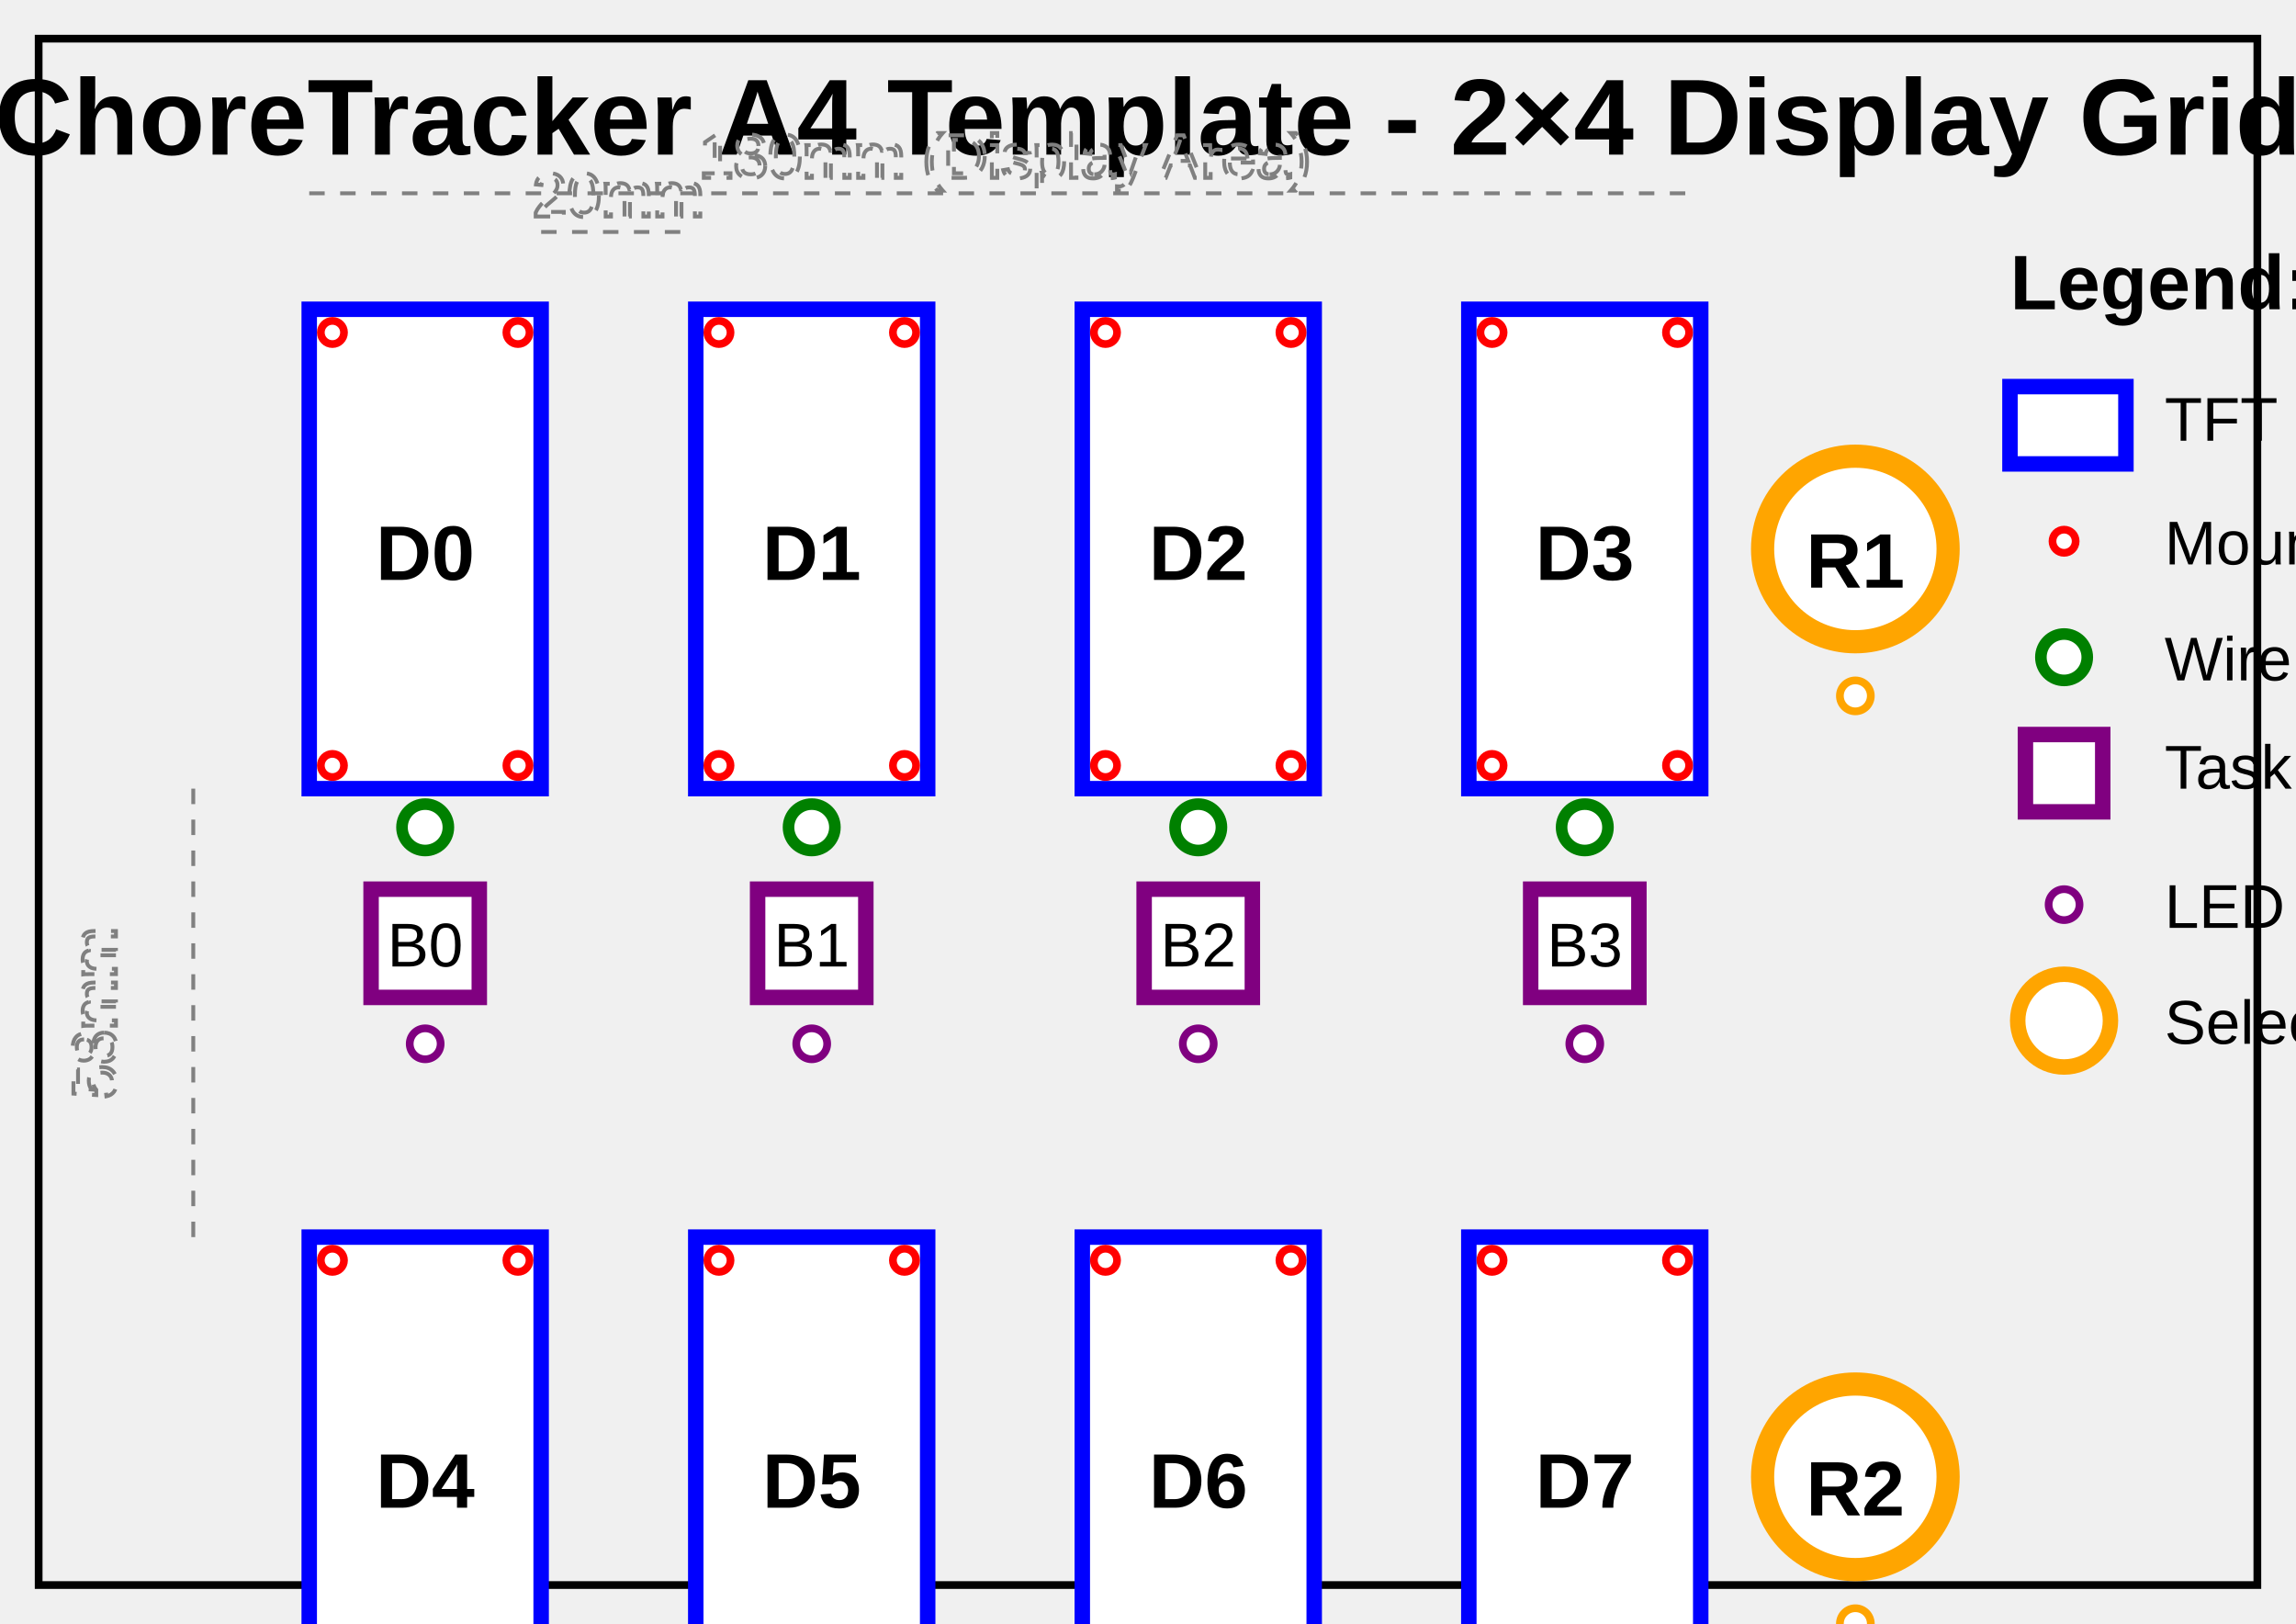
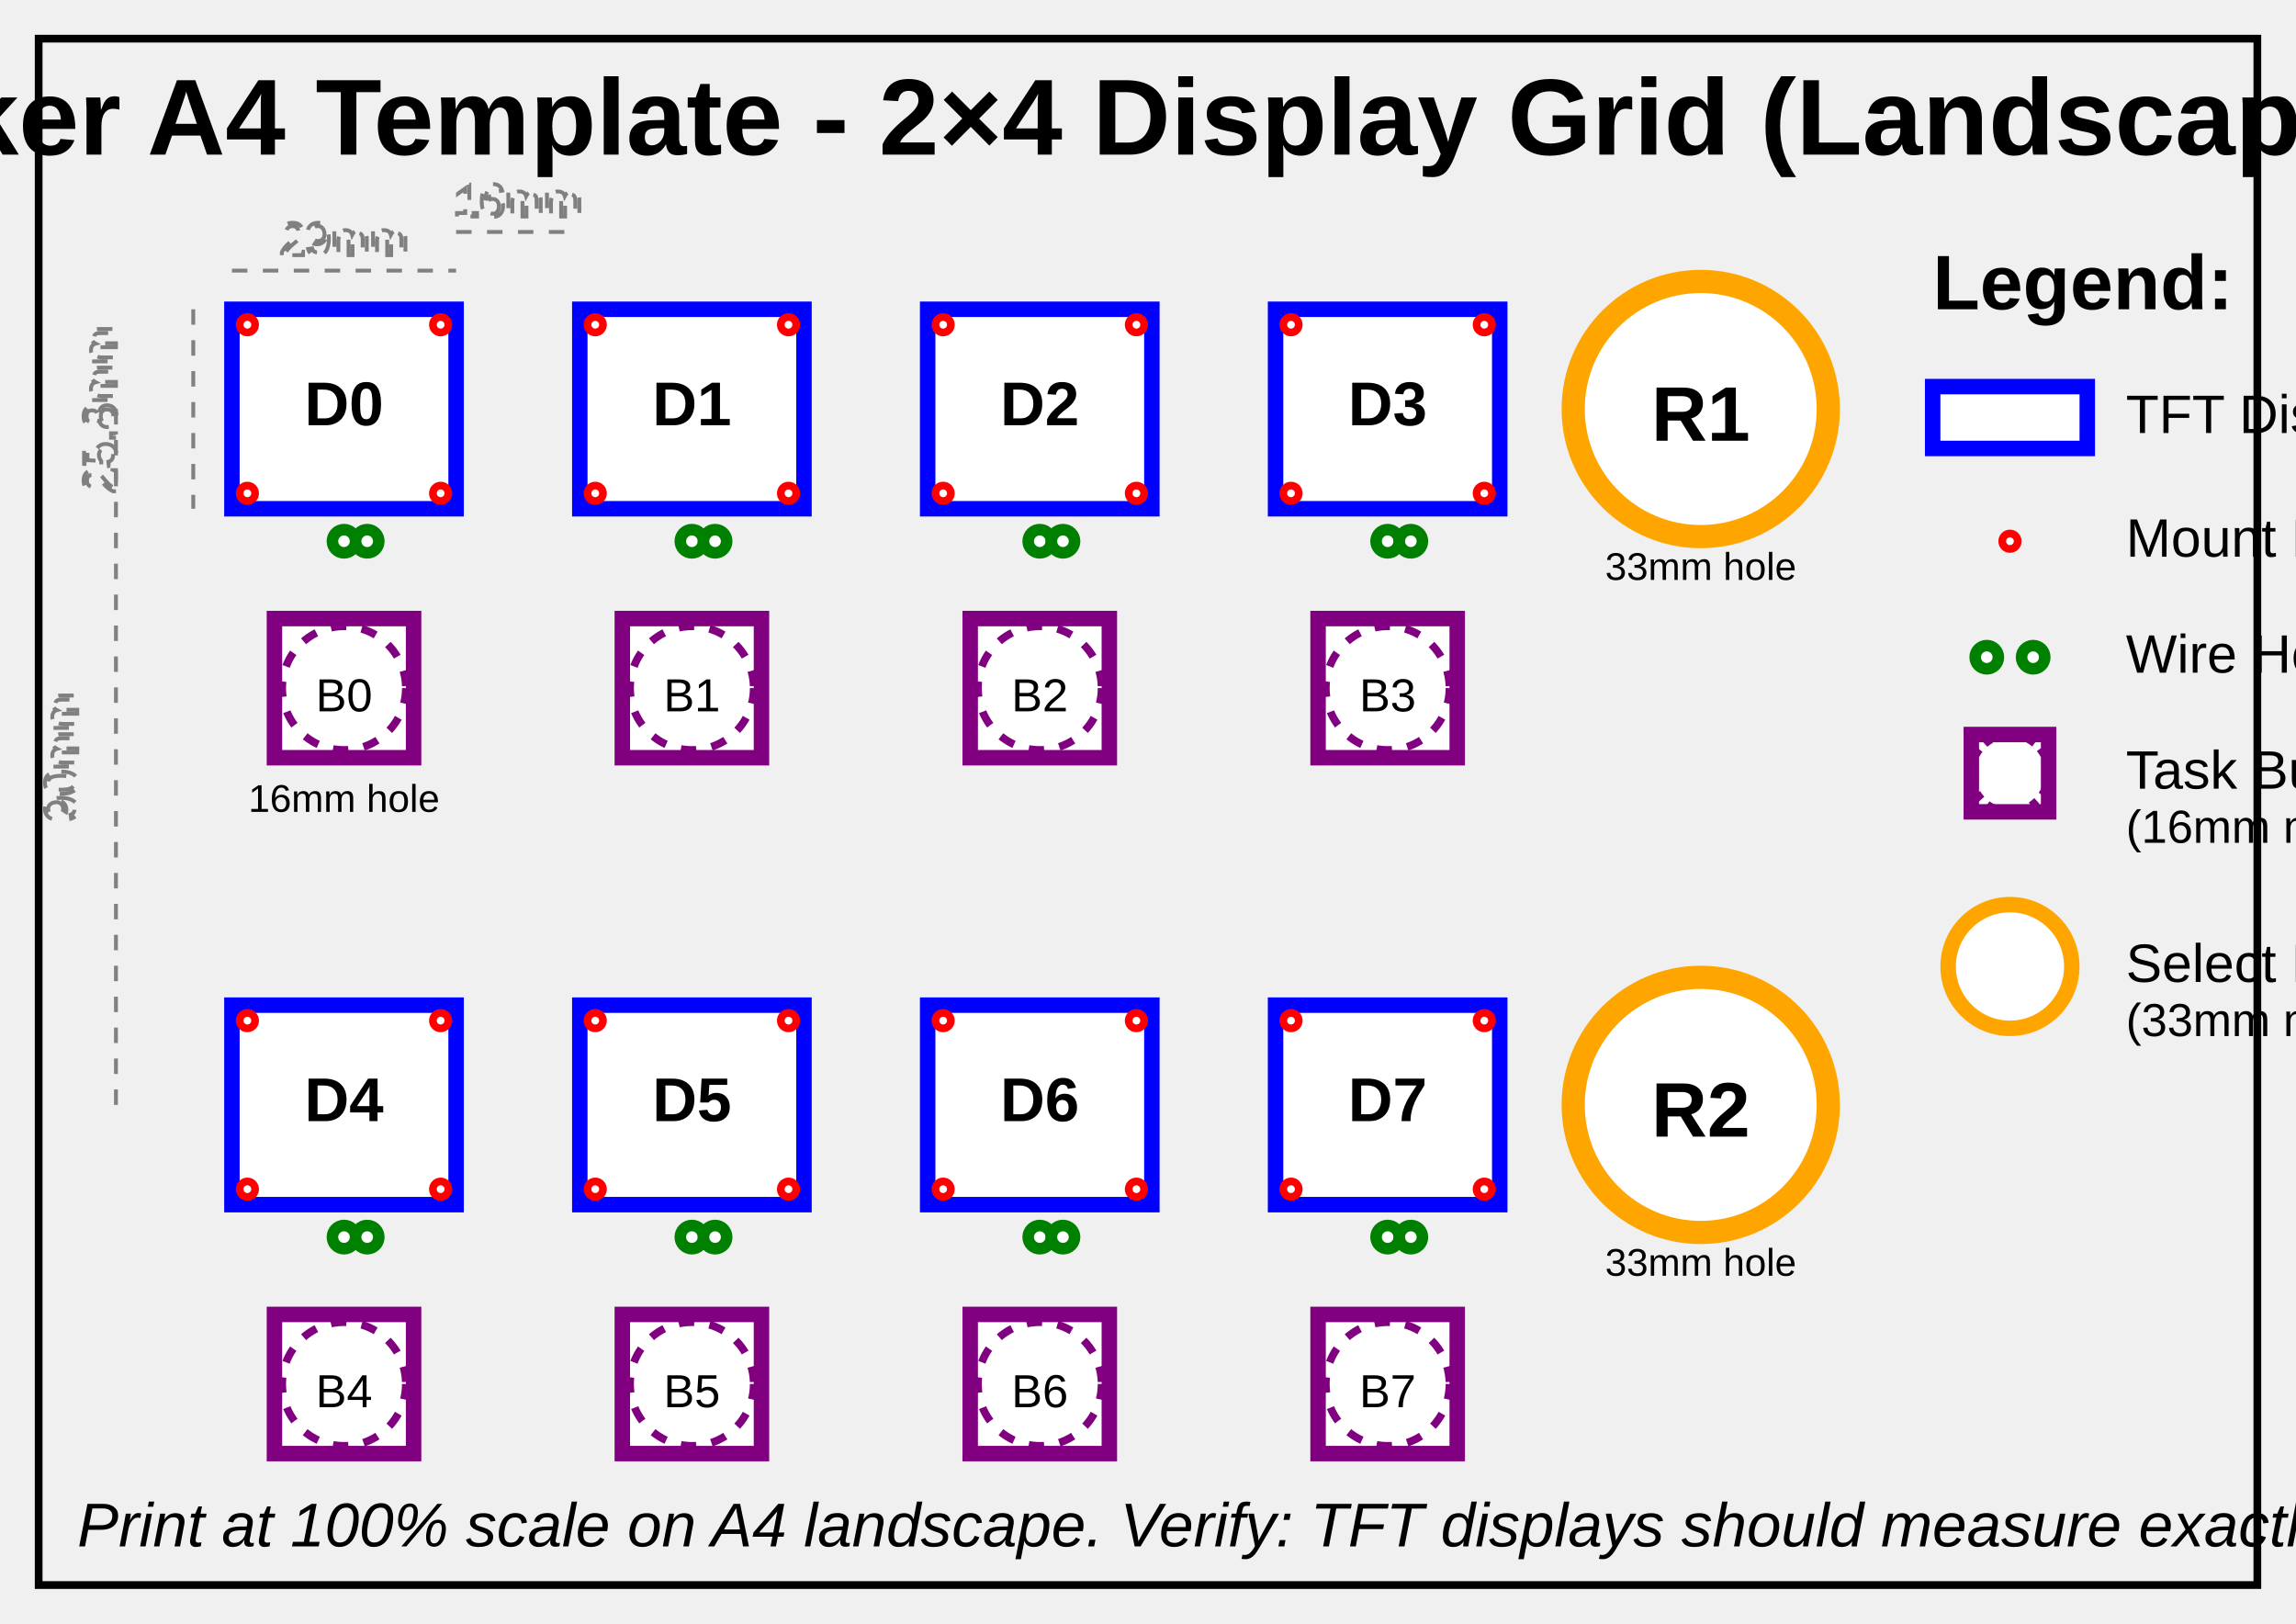
<svg xmlns="http://www.w3.org/2000/svg" width="297mm" height="210mm" viewBox="0 0 297 210">
  <rect x="5" y="5" width="287" height="200" fill="none" stroke="black" stroke-width="1" />
  <text x="148.5" y="20" text-anchor="middle" font-family="Arial" font-size="14" font-weight="bold">
-     ChoreTracker A4 Template - 2×4 Display Grid
+     ChoreTracker A4 Template - 2×4 Display Grid (Landscape Displays)
  </text>
  <g id="display0">
-     <rect x="40" y="40" width="30" height="62" fill="white" stroke="blue" stroke-width="2" />
-     <text x="55" y="75" text-anchor="middle" font-family="Arial" font-size="10" font-weight="bold">D0</text>
-     <circle cx="43" cy="43" r="1.5" fill="white" stroke="red" stroke-width="1" />
-     <circle cx="67" cy="43" r="1.5" fill="white" stroke="red" stroke-width="1" />
-     <circle cx="43" cy="99" r="1.5" fill="white" stroke="red" stroke-width="1" />
-     <circle cx="67" cy="99" r="1.5" fill="white" stroke="red" stroke-width="1" />
-     <circle cx="55" cy="107" r="3" fill="white" stroke="green" stroke-width="1.5" />
-     <rect x="48" y="115" width="14" height="14" fill="white" stroke="purple" stroke-width="2" />
-     <text x="55" y="125" text-anchor="middle" font-family="Arial" font-size="8">B0</text>
-     <circle cx="55" cy="135" r="2" fill="white" stroke="purple" stroke-width="1" />
+     <rect x="30" y="40" width="29" height="25.8" fill="white" stroke="blue" stroke-width="2" />
+     <text x="44.5" y="55" text-anchor="middle" font-family="Arial" font-size="8" font-weight="bold">D0</text>
+     <circle cx="32" cy="42" r="1" fill="white" stroke="red" stroke-width="1" />
+     <circle cx="57" cy="42" r="1" fill="white" stroke="red" stroke-width="1" />
+     <circle cx="32" cy="63.8" r="1" fill="white" stroke="red" stroke-width="1" />
+     <circle cx="57" cy="63.8" r="1" fill="white" stroke="red" stroke-width="1" />
+     <circle cx="44.5" cy="70" r="1.5" fill="white" stroke="green" stroke-width="1.5" />
+     <circle cx="47.5" cy="70" r="1.5" fill="white" stroke="green" stroke-width="1.5" />
+     <rect x="35.5" y="80" width="18" height="18" fill="white" stroke="purple" stroke-width="2" />
+     <circle cx="44.5" cy="89" r="8" fill="none" stroke="purple" stroke-width="1" stroke-dasharray="2,2" />
+     <text x="44.5" y="92" text-anchor="middle" font-family="Arial" font-size="6">B0</text>
+     <text x="44.5" y="105" text-anchor="middle" font-family="Arial" font-size="5">16mm hole</text>
  </g>
  <g id="display1">
-     <rect x="90" y="40" width="30" height="62" fill="white" stroke="blue" stroke-width="2" />
-     <text x="105" y="75" text-anchor="middle" font-family="Arial" font-size="10" font-weight="bold">D1</text>
-     <circle cx="93" cy="43" r="1.5" fill="white" stroke="red" stroke-width="1" />
-     <circle cx="117" cy="43" r="1.5" fill="white" stroke="red" stroke-width="1" />
-     <circle cx="93" cy="99" r="1.5" fill="white" stroke="red" stroke-width="1" />
-     <circle cx="117" cy="99" r="1.5" fill="white" stroke="red" stroke-width="1" />
-     <circle cx="105" cy="107" r="3" fill="white" stroke="green" stroke-width="1.5" />
-     <rect x="98" y="115" width="14" height="14" fill="white" stroke="purple" stroke-width="2" />
-     <text x="105" y="125" text-anchor="middle" font-family="Arial" font-size="8">B1</text>
-     <circle cx="105" cy="135" r="2" fill="white" stroke="purple" stroke-width="1" />
+     <rect x="75" y="40" width="29" height="25.8" fill="white" stroke="blue" stroke-width="2" />
+     <text x="89.5" y="55" text-anchor="middle" font-family="Arial" font-size="8" font-weight="bold">D1</text>
+     <circle cx="77" cy="42" r="1" fill="white" stroke="red" stroke-width="1" />
+     <circle cx="102" cy="42" r="1" fill="white" stroke="red" stroke-width="1" />
+     <circle cx="77" cy="63.8" r="1" fill="white" stroke="red" stroke-width="1" />
+     <circle cx="102" cy="63.8" r="1" fill="white" stroke="red" stroke-width="1" />
+     <circle cx="89.5" cy="70" r="1.5" fill="white" stroke="green" stroke-width="1.5" />
+     <circle cx="92.5" cy="70" r="1.5" fill="white" stroke="green" stroke-width="1.5" />
+     <rect x="80.5" y="80" width="18" height="18" fill="white" stroke="purple" stroke-width="2" />
+     <circle cx="89.5" cy="89" r="8" fill="none" stroke="purple" stroke-width="1" stroke-dasharray="2,2" />
+     <text x="89.5" y="92" text-anchor="middle" font-family="Arial" font-size="6">B1</text>
  </g>
  <g id="display2">
-     <rect x="140" y="40" width="30" height="62" fill="white" stroke="blue" stroke-width="2" />
-     <text x="155" y="75" text-anchor="middle" font-family="Arial" font-size="10" font-weight="bold">D2</text>
-     <circle cx="143" cy="43" r="1.5" fill="white" stroke="red" stroke-width="1" />
-     <circle cx="167" cy="43" r="1.5" fill="white" stroke="red" stroke-width="1" />
-     <circle cx="143" cy="99" r="1.5" fill="white" stroke="red" stroke-width="1" />
-     <circle cx="167" cy="99" r="1.5" fill="white" stroke="red" stroke-width="1" />
-     <circle cx="155" cy="107" r="3" fill="white" stroke="green" stroke-width="1.5" />
-     <rect x="148" y="115" width="14" height="14" fill="white" stroke="purple" stroke-width="2" />
-     <text x="155" y="125" text-anchor="middle" font-family="Arial" font-size="8">B2</text>
-     <circle cx="155" cy="135" r="2" fill="white" stroke="purple" stroke-width="1" />
+     <rect x="120" y="40" width="29" height="25.8" fill="white" stroke="blue" stroke-width="2" />
+     <text x="134.5" y="55" text-anchor="middle" font-family="Arial" font-size="8" font-weight="bold">D2</text>
+     <circle cx="122" cy="42" r="1" fill="white" stroke="red" stroke-width="1" />
+     <circle cx="147" cy="42" r="1" fill="white" stroke="red" stroke-width="1" />
+     <circle cx="122" cy="63.8" r="1" fill="white" stroke="red" stroke-width="1" />
+     <circle cx="147" cy="63.8" r="1" fill="white" stroke="red" stroke-width="1" />
+     <circle cx="134.5" cy="70" r="1.5" fill="white" stroke="green" stroke-width="1.5" />
+     <circle cx="137.5" cy="70" r="1.5" fill="white" stroke="green" stroke-width="1.5" />
+     <rect x="125.5" y="80" width="18" height="18" fill="white" stroke="purple" stroke-width="2" />
+     <circle cx="134.5" cy="89" r="8" fill="none" stroke="purple" stroke-width="1" stroke-dasharray="2,2" />
+     <text x="134.5" y="92" text-anchor="middle" font-family="Arial" font-size="6">B2</text>
  </g>
  <g id="display3">
-     <rect x="190" y="40" width="30" height="62" fill="white" stroke="blue" stroke-width="2" />
-     <text x="205" y="75" text-anchor="middle" font-family="Arial" font-size="10" font-weight="bold">D3</text>
-     <circle cx="193" cy="43" r="1.5" fill="white" stroke="red" stroke-width="1" />
-     <circle cx="217" cy="43" r="1.5" fill="white" stroke="red" stroke-width="1" />
-     <circle cx="193" cy="99" r="1.5" fill="white" stroke="red" stroke-width="1" />
-     <circle cx="217" cy="99" r="1.5" fill="white" stroke="red" stroke-width="1" />
-     <circle cx="205" cy="107" r="3" fill="white" stroke="green" stroke-width="1.5" />
-     <rect x="198" y="115" width="14" height="14" fill="white" stroke="purple" stroke-width="2" />
-     <text x="205" y="125" text-anchor="middle" font-family="Arial" font-size="8">B3</text>
-     <circle cx="205" cy="135" r="2" fill="white" stroke="purple" stroke-width="1" />
+     <rect x="165" y="40" width="29" height="25.8" fill="white" stroke="blue" stroke-width="2" />
+     <text x="179.5" y="55" text-anchor="middle" font-family="Arial" font-size="8" font-weight="bold">D3</text>
+     <circle cx="167" cy="42" r="1" fill="white" stroke="red" stroke-width="1" />
+     <circle cx="192" cy="42" r="1" fill="white" stroke="red" stroke-width="1" />
+     <circle cx="167" cy="63.8" r="1" fill="white" stroke="red" stroke-width="1" />
+     <circle cx="192" cy="63.8" r="1" fill="white" stroke="red" stroke-width="1" />
+     <circle cx="179.5" cy="70" r="1.5" fill="white" stroke="green" stroke-width="1.5" />
+     <circle cx="182.5" cy="70" r="1.5" fill="white" stroke="green" stroke-width="1.5" />
+     <rect x="170.5" y="80" width="18" height="18" fill="white" stroke="purple" stroke-width="2" />
+     <circle cx="179.5" cy="89" r="8" fill="none" stroke="purple" stroke-width="1" stroke-dasharray="2,2" />
+     <text x="179.5" y="92" text-anchor="middle" font-family="Arial" font-size="6">B3</text>
  </g>
-   <circle cx="240" cy="71" r="12" fill="white" stroke="orange" stroke-width="3" />
-   <text x="240" y="76" text-anchor="middle" font-family="Arial" font-size="10" font-weight="bold">R1</text>
-   <circle cx="240" cy="90" r="2" fill="white" stroke="orange" stroke-width="1" />
+   <circle cx="220" cy="52.9" r="16.5" fill="white" stroke="orange" stroke-width="3" />
+   <circle cx="220" cy="52.9" r="16.5" fill="none" stroke="orange" stroke-width="1" stroke-dasharray="3,3" />
+   <text x="220" y="57" text-anchor="middle" font-family="Arial" font-size="10" font-weight="bold">R1</text>
+   <text x="220" y="75" text-anchor="middle" font-family="Arial" font-size="5">33mm hole</text>
  <g id="display4">
-     <rect x="40" y="160" width="30" height="62" fill="white" stroke="blue" stroke-width="2" />
-     <text x="55" y="195" text-anchor="middle" font-family="Arial" font-size="10" font-weight="bold">D4</text>
-     <circle cx="43" cy="163" r="1.5" fill="white" stroke="red" stroke-width="1" />
-     <circle cx="67" cy="163" r="1.5" fill="white" stroke="red" stroke-width="1" />
-     <circle cx="43" cy="219" r="1.5" fill="white" stroke="red" stroke-width="1" />
-     <circle cx="67" cy="219" r="1.5" fill="white" stroke="red" stroke-width="1" />
-     <circle cx="55" cy="227" r="3" fill="white" stroke="green" stroke-width="1.5" />
-     <rect x="48" y="235" width="14" height="14" fill="white" stroke="purple" stroke-width="2" />
-     <text x="55" y="245" text-anchor="middle" font-family="Arial" font-size="8">B4</text>
-     <circle cx="55" cy="255" r="2" fill="white" stroke="purple" stroke-width="1" />
+     <rect x="30" y="130" width="29" height="25.8" fill="white" stroke="blue" stroke-width="2" />
+     <text x="44.5" y="145" text-anchor="middle" font-family="Arial" font-size="8" font-weight="bold">D4</text>
+     <circle cx="32" cy="132" r="1" fill="white" stroke="red" stroke-width="1" />
+     <circle cx="57" cy="132" r="1" fill="white" stroke="red" stroke-width="1" />
+     <circle cx="32" cy="153.8" r="1" fill="white" stroke="red" stroke-width="1" />
+     <circle cx="57" cy="153.8" r="1" fill="white" stroke="red" stroke-width="1" />
+     <circle cx="44.5" cy="160" r="1.5" fill="white" stroke="green" stroke-width="1.5" />
+     <circle cx="47.5" cy="160" r="1.5" fill="white" stroke="green" stroke-width="1.5" />
+     <rect x="35.5" y="170" width="18" height="18" fill="white" stroke="purple" stroke-width="2" />
+     <circle cx="44.5" cy="179" r="8" fill="none" stroke="purple" stroke-width="1" stroke-dasharray="2,2" />
+     <text x="44.5" y="182" text-anchor="middle" font-family="Arial" font-size="6">B4</text>
  </g>
  <g id="display5">
-     <rect x="90" y="160" width="30" height="62" fill="white" stroke="blue" stroke-width="2" />
-     <text x="105" y="195" text-anchor="middle" font-family="Arial" font-size="10" font-weight="bold">D5</text>
-     <circle cx="93" cy="163" r="1.5" fill="white" stroke="red" stroke-width="1" />
-     <circle cx="117" cy="163" r="1.5" fill="white" stroke="red" stroke-width="1" />
-     <circle cx="93" cy="219" r="1.5" fill="white" stroke="red" stroke-width="1" />
-     <circle cx="117" cy="219" r="1.5" fill="white" stroke="red" stroke-width="1" />
-     <circle cx="105" cy="227" r="3" fill="white" stroke="green" stroke-width="1.5" />
-     <rect x="98" y="235" width="14" height="14" fill="white" stroke="purple" stroke-width="2" />
-     <text x="105" y="245" text-anchor="middle" font-family="Arial" font-size="8">B5</text>
-     <circle cx="105" cy="255" r="2" fill="white" stroke="purple" stroke-width="1" />
+     <rect x="75" y="130" width="29" height="25.8" fill="white" stroke="blue" stroke-width="2" />
+     <text x="89.5" y="145" text-anchor="middle" font-family="Arial" font-size="8" font-weight="bold">D5</text>
+     <circle cx="77" cy="132" r="1" fill="white" stroke="red" stroke-width="1" />
+     <circle cx="102" cy="132" r="1" fill="white" stroke="red" stroke-width="1" />
+     <circle cx="77" cy="153.8" r="1" fill="white" stroke="red" stroke-width="1" />
+     <circle cx="102" cy="153.8" r="1" fill="white" stroke="red" stroke-width="1" />
+     <circle cx="89.5" cy="160" r="1.5" fill="white" stroke="green" stroke-width="1.5" />
+     <circle cx="92.5" cy="160" r="1.5" fill="white" stroke="green" stroke-width="1.5" />
+     <rect x="80.5" y="170" width="18" height="18" fill="white" stroke="purple" stroke-width="2" />
+     <circle cx="89.5" cy="179" r="8" fill="none" stroke="purple" stroke-width="1" stroke-dasharray="2,2" />
+     <text x="89.5" y="182" text-anchor="middle" font-family="Arial" font-size="6">B5</text>
  </g>
  <g id="display6">
-     <rect x="140" y="160" width="30" height="62" fill="white" stroke="blue" stroke-width="2" />
-     <text x="155" y="195" text-anchor="middle" font-family="Arial" font-size="10" font-weight="bold">D6</text>
-     <circle cx="143" cy="163" r="1.5" fill="white" stroke="red" stroke-width="1" />
-     <circle cx="167" cy="163" r="1.5" fill="white" stroke="red" stroke-width="1" />
-     <circle cx="143" cy="219" r="1.5" fill="white" stroke="red" stroke-width="1" />
-     <circle cx="167" cy="219" r="1.5" fill="white" stroke="red" stroke-width="1" />
-     <circle cx="155" cy="227" r="3" fill="white" stroke="green" stroke-width="1.5" />
-     <rect x="148" y="235" width="14" height="14" fill="white" stroke="purple" stroke-width="2" />
-     <text x="155" y="245" text-anchor="middle" font-family="Arial" font-size="8">B6</text>
-     <circle cx="155" cy="255" r="2" fill="white" stroke="purple" stroke-width="1" />
+     <rect x="120" y="130" width="29" height="25.8" fill="white" stroke="blue" stroke-width="2" />
+     <text x="134.5" y="145" text-anchor="middle" font-family="Arial" font-size="8" font-weight="bold">D6</text>
+     <circle cx="122" cy="132" r="1" fill="white" stroke="red" stroke-width="1" />
+     <circle cx="147" cy="132" r="1" fill="white" stroke="red" stroke-width="1" />
+     <circle cx="122" cy="153.8" r="1" fill="white" stroke="red" stroke-width="1" />
+     <circle cx="147" cy="153.8" r="1" fill="white" stroke="red" stroke-width="1" />
+     <circle cx="134.5" cy="160" r="1.5" fill="white" stroke="green" stroke-width="1.5" />
+     <circle cx="137.5" cy="160" r="1.5" fill="white" stroke="green" stroke-width="1.5" />
+     <rect x="125.5" y="170" width="18" height="18" fill="white" stroke="purple" stroke-width="2" />
+     <circle cx="134.5" cy="179" r="8" fill="none" stroke="purple" stroke-width="1" stroke-dasharray="2,2" />
+     <text x="134.5" y="182" text-anchor="middle" font-family="Arial" font-size="6">B6</text>
  </g>
  <g id="display7">
-     <rect x="190" y="160" width="30" height="62" fill="white" stroke="blue" stroke-width="2" />
-     <text x="205" y="195" text-anchor="middle" font-family="Arial" font-size="10" font-weight="bold">D7</text>
-     <circle cx="193" cy="163" r="1.5" fill="white" stroke="red" stroke-width="1" />
-     <circle cx="217" cy="163" r="1.5" fill="white" stroke="red" stroke-width="1" />
-     <circle cx="193" cy="219" r="1.5" fill="white" stroke="red" stroke-width="1" />
-     <circle cx="217" cy="219" r="1.5" fill="white" stroke="red" stroke-width="1" />
-     <circle cx="205" cy="227" r="3" fill="white" stroke="green" stroke-width="1.5" />
-     <rect x="198" y="235" width="14" height="14" fill="white" stroke="purple" stroke-width="2" />
-     <text x="205" y="245" text-anchor="middle" font-family="Arial" font-size="8">B7</text>
-     <circle cx="205" cy="255" r="2" fill="white" stroke="purple" stroke-width="1" />
+     <rect x="165" y="130" width="29" height="25.8" fill="white" stroke="blue" stroke-width="2" />
+     <text x="179.5" y="145" text-anchor="middle" font-family="Arial" font-size="8" font-weight="bold">D7</text>
+     <circle cx="167" cy="132" r="1" fill="white" stroke="red" stroke-width="1" />
+     <circle cx="192" cy="132" r="1" fill="white" stroke="red" stroke-width="1" />
+     <circle cx="167" cy="153.8" r="1" fill="white" stroke="red" stroke-width="1" />
+     <circle cx="192" cy="153.8" r="1" fill="white" stroke="red" stroke-width="1" />
+     <circle cx="179.5" cy="160" r="1.5" fill="white" stroke="green" stroke-width="1.5" />
+     <circle cx="182.5" cy="160" r="1.5" fill="white" stroke="green" stroke-width="1.5" />
+     <rect x="170.5" y="170" width="18" height="18" fill="white" stroke="purple" stroke-width="2" />
+     <circle cx="179.5" cy="179" r="8" fill="none" stroke="purple" stroke-width="1" stroke-dasharray="2,2" />
+     <text x="179.5" y="182" text-anchor="middle" font-family="Arial" font-size="6">B7</text>
  </g>
-   <circle cx="240" cy="191" r="12" fill="white" stroke="orange" stroke-width="3" />
-   <text x="240" y="196" text-anchor="middle" font-family="Arial" font-size="10" font-weight="bold">R2</text>
-   <circle cx="240" cy="210" r="2" fill="white" stroke="orange" stroke-width="1" />
-   <g id="legend" transform="translate(260, 40)">
+   <circle cx="220" cy="142.9" r="16.5" fill="white" stroke="orange" stroke-width="3" />
+   <circle cx="220" cy="142.9" r="16.5" fill="none" stroke="orange" stroke-width="1" stroke-dasharray="3,3" />
+   <text x="220" y="147" text-anchor="middle" font-family="Arial" font-size="10" font-weight="bold">R2</text>
+   <text x="220" y="165" text-anchor="middle" font-family="Arial" font-size="5">33mm hole</text>
+   <g id="legend" transform="translate(250, 40)">
    <text x="0" y="0" font-family="Arial" font-size="10" font-weight="bold">Legend:</text>
-     <rect x="0" y="10" width="15" height="10" fill="white" stroke="blue" stroke-width="2" />
-     <text x="20" y="17" font-family="Arial" font-size="8">TFT Display (30×62mm)</text>
-     <circle cx="7" cy="30" r="1.5" fill="white" stroke="red" stroke-width="1" />
-     <text x="20" y="33" font-family="Arial" font-size="8">Mount Hole (Ø3mm)</text>
-     <circle cx="7" cy="45" r="3" fill="white" stroke="green" stroke-width="1.5" />
-     <text x="20" y="48" font-family="Arial" font-size="8">Wire Hole (Ø6mm)</text>
-     <rect x="2" y="55" width="10" height="10" fill="white" stroke="purple" stroke-width="2" />
-     <text x="20" y="62" font-family="Arial" font-size="8">Task Button (14×14mm)</text>
-     <circle cx="7" cy="77" r="2" fill="white" stroke="purple" stroke-width="1" />
-     <text x="20" y="80" font-family="Arial" font-size="8">LED Hole (Ø4mm)</text>
-     <circle cx="7" cy="92" r="6" fill="white" stroke="orange" stroke-width="2" />
-     <text x="20" y="95" font-family="Arial" font-size="8">Select Button (Ø24mm)</text>
+     <rect x="0" y="10" width="20" height="8" fill="white" stroke="blue" stroke-width="2" />
+     <text x="25" y="16" font-family="Arial" font-size="7">TFT Display (29×25.8mm)</text>
+     <circle cx="10" cy="30" r="1" fill="white" stroke="red" stroke-width="1" />
+     <text x="25" y="32" font-family="Arial" font-size="7">Mount Hole (Ø2mm)</text>
+     <circle cx="7" cy="45" r="1.5" fill="white" stroke="green" stroke-width="1.5" />
+     <circle cx="13" cy="45" r="1.5" fill="white" stroke="green" stroke-width="1.5" />
+     <text x="25" y="47" font-family="Arial" font-size="7">Wire Holes (Ø3mm)</text>
+     <rect x="5" y="55" width="10" height="10" fill="white" stroke="purple" stroke-width="2" />
+     <circle cx="10" cy="60" r="5" fill="none" stroke="purple" stroke-width="1" stroke-dasharray="1,1" />
+     <text x="25" y="62" font-family="Arial" font-size="7">Task Button 18×18mm</text>
+     <text x="25" y="69" font-family="Arial" font-size="6">(16mm mount hole)</text>
+     <circle cx="10" cy="85" r="8" fill="white" stroke="orange" stroke-width="2" />
+     <circle cx="10" cy="85" r="8" fill="none" stroke="orange" stroke-width="1" stroke-dasharray="2,2" />
+     <text x="25" y="87" font-family="Arial" font-size="7">Select Button Ø33mm</text>
+     <text x="25" y="94" font-family="Arial" font-size="6">(33mm mount hole)</text>
  </g>
  <g id="dimensions" stroke="grey" stroke-width="0.5" fill="none" stroke-dasharray="2,2">
-     <line x1="70" y1="30" x2="90" y2="30" />
-     <text x="80" y="28" text-anchor="middle" font-family="Arial" font-size="8">20mm</text>
-     <line x1="40" y1="25" x2="220" y2="25" />
-     <text x="130" y="23" text-anchor="middle" font-family="Arial" font-size="8">180mm (Display Area)</text>
-     <line x1="25" y1="102" x2="25" y2="160" />
-     <text x="15" y="131" text-anchor="middle" font-family="Arial" font-size="8" transform="rotate(-90 15 131)">58mm</text>
+     <line x1="59" y1="30" x2="75" y2="30" />
+     <text x="67" y="28" text-anchor="middle" font-family="Arial" font-size="6">16mm</text>
+     <line x1="30" y1="35" x2="59" y2="35" />
+     <text x="44.5" y="33" text-anchor="middle" font-family="Arial" font-size="6">29mm</text>
+     <line x1="25" y1="40" x2="25" y2="65.8" />
+     <text x="15" y="53" text-anchor="middle" font-family="Arial" font-size="6" transform="rotate(-90 15 53)">25.8mm</text>
+     <line x1="15" y1="52.9" x2="15" y2="142.9" />
+     <text x="10" y="97.9" text-anchor="middle" font-family="Arial" font-size="6" transform="rotate(-90 10 97.9)">90mm</text>
  </g>
-   <text x="10" y="285" font-family="Arial" font-size="8" font-style="italic">
-     Print at 100% scale on A4 paper. Verify dimensions before cutting. All holes shown at actual size.
+   <text x="10" y="200" font-family="Arial" font-size="8" font-style="italic">
+     Print at 100% scale on A4 landscape. Verify: TFT displays should measure exactly 29mm × 25.8mm
  </text>
</svg>
